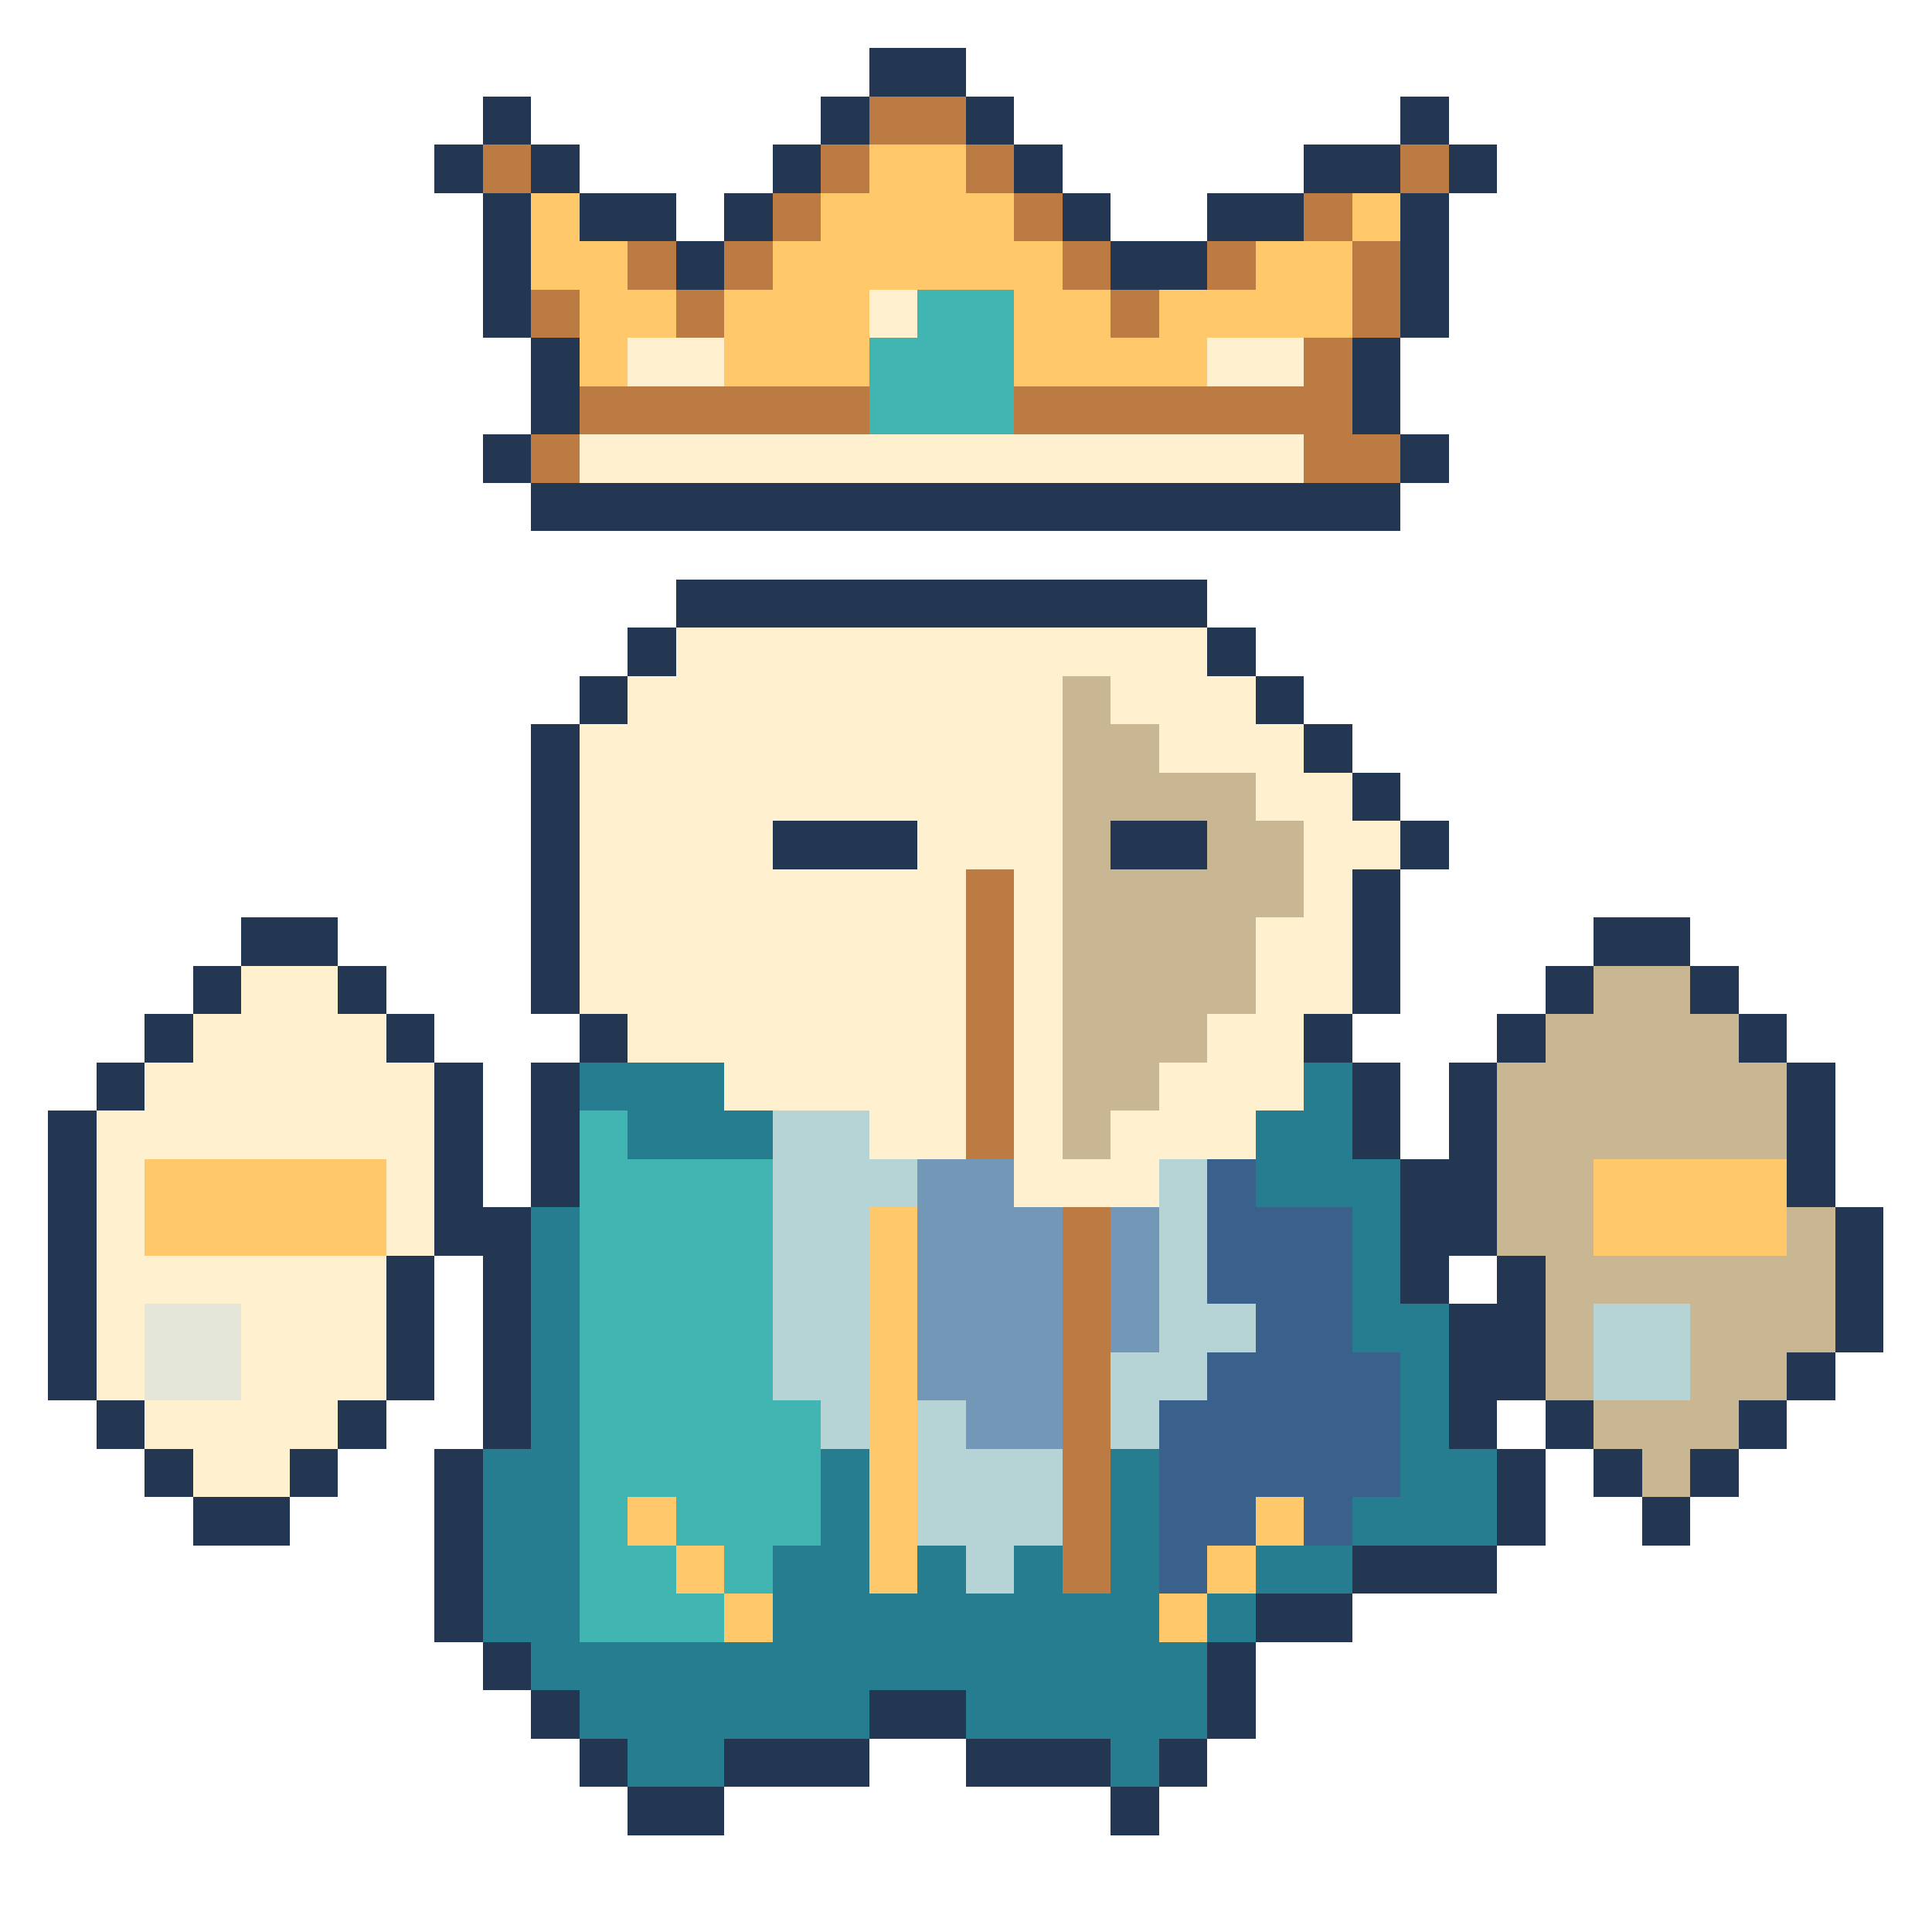
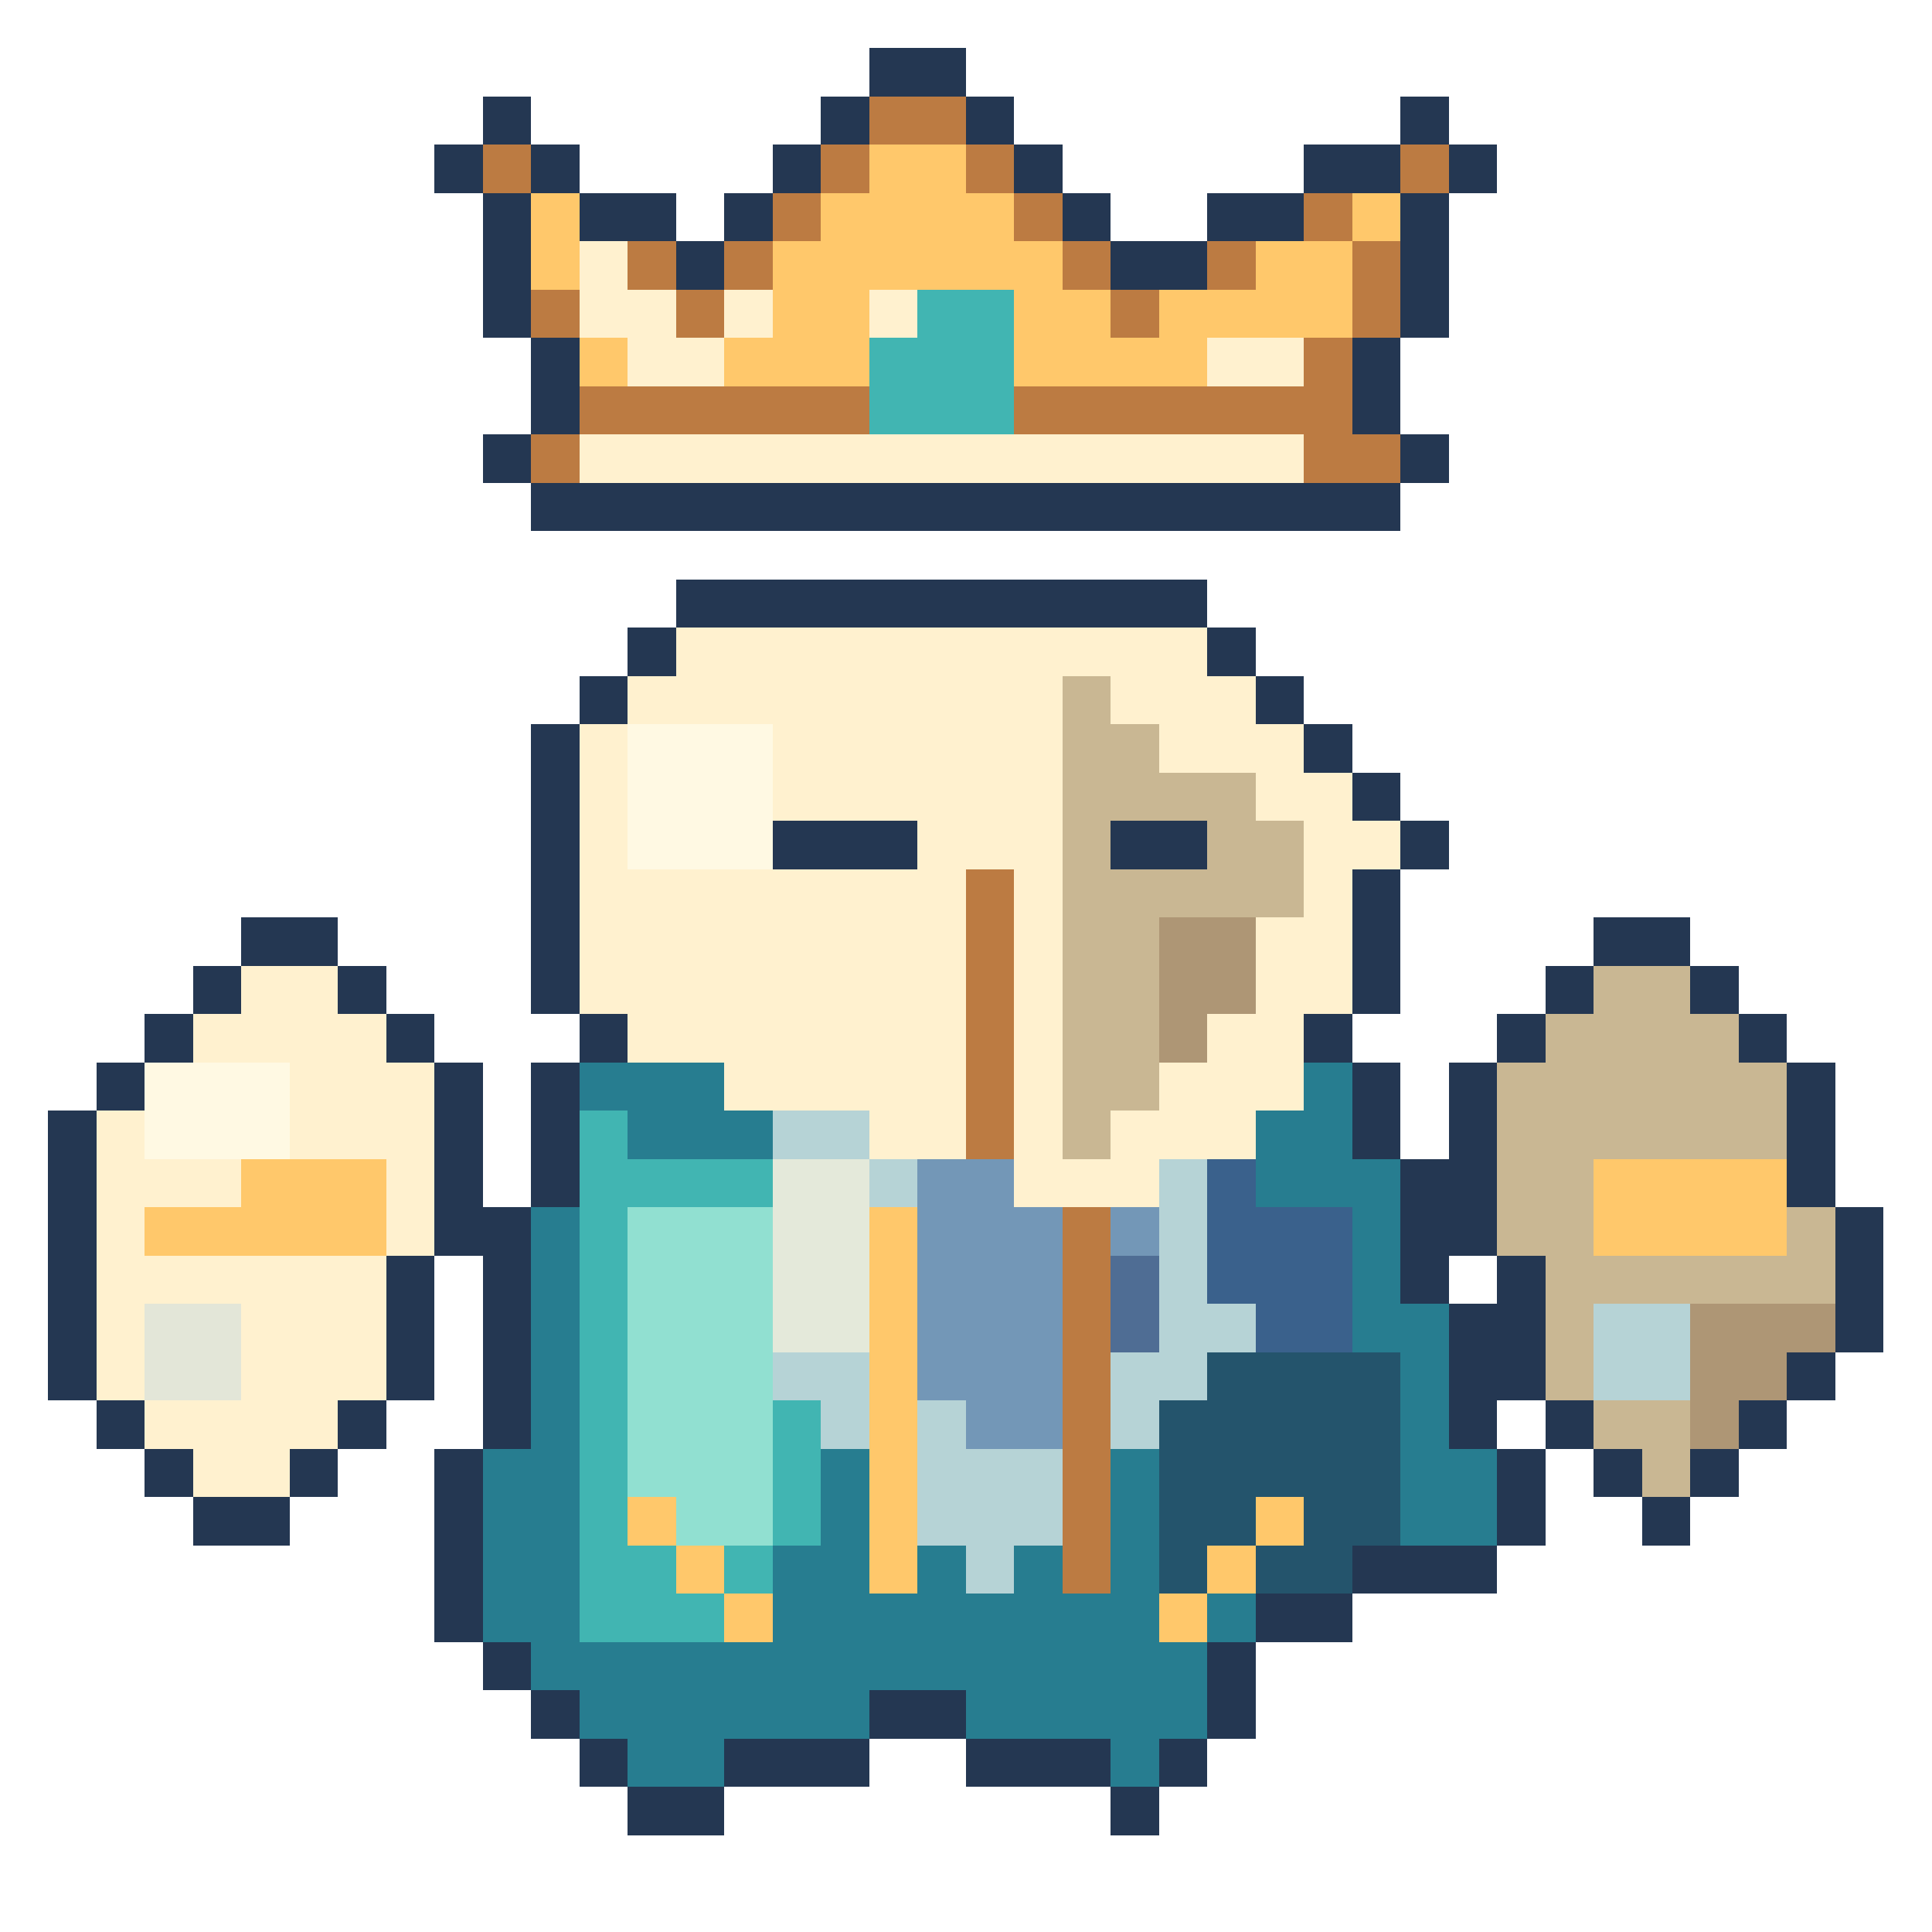
<svg xmlns="http://www.w3.org/2000/svg" width="160" height="160" viewBox="0 0 160 160" shape-rendering="crispEdges">
  <rect x="72" y="4" width="8" height="4" fill="#243752" />
  <rect x="40" y="8" width="4" height="4" fill="#243752" />
  <rect x="68" y="8" width="4" height="4" fill="#243752" />
  <rect x="72" y="8" width="8" height="4" fill="#bc7b42" />
  <rect x="80" y="8" width="4" height="4" fill="#243752" />
  <rect x="116" y="8" width="4" height="4" fill="#243752" />
  <rect x="36" y="12" width="4" height="4" fill="#243752" />
  <rect x="40" y="12" width="4" height="4" fill="#bc7b42" />
  <rect x="44" y="12" width="4" height="4" fill="#243752" />
  <rect x="64" y="12" width="4" height="4" fill="#243752" />
  <rect x="68" y="12" width="4" height="4" fill="#bc7b42" />
  <rect x="72" y="12" width="8" height="4" fill="#ffc86b" />
  <rect x="80" y="12" width="4" height="4" fill="#bc7b42" />
  <rect x="84" y="12" width="4" height="4" fill="#243752" />
  <rect x="108" y="12" width="8" height="4" fill="#243752" />
  <rect x="116" y="12" width="4" height="4" fill="#bc7b42" />
  <rect x="120" y="12" width="4" height="4" fill="#243752" />
  <rect x="40" y="16" width="4" height="4" fill="#243752" />
  <rect x="44" y="16" width="4" height="4" fill="#ffc86b" />
  <rect x="48" y="16" width="8" height="4" fill="#243752" />
  <rect x="60" y="16" width="4" height="4" fill="#243752" />
  <rect x="64" y="16" width="4" height="4" fill="#bc7b42" />
  <rect x="68" y="16" width="16" height="4" fill="#ffc86b" />
  <rect x="84" y="16" width="4" height="4" fill="#bc7b42" />
  <rect x="88" y="16" width="4" height="4" fill="#243752" />
  <rect x="100" y="16" width="8" height="4" fill="#243752" />
  <rect x="108" y="16" width="4" height="4" fill="#bc7b42" />
  <rect x="112" y="16" width="4" height="4" fill="#ffc86b" />
  <rect x="116" y="16" width="4" height="4" fill="#243752" />
  <rect x="40" y="20" width="4" height="4" fill="#243752" />
-   <rect x="44" y="20" width="8" height="4" fill="#ffc86b" />
+   <rect x="44" y="20" width="4" height="4" fill="#ffc86b" />
+   <rect x="48" y="20" width="4" height="4" fill="#fff1cf" />
  <rect x="52" y="20" width="4" height="4" fill="#bc7b42" />
  <rect x="56" y="20" width="4" height="4" fill="#243752" />
  <rect x="60" y="20" width="4" height="4" fill="#bc7b42" />
  <rect x="64" y="20" width="24" height="4" fill="#ffc86b" />
  <rect x="88" y="20" width="4" height="4" fill="#bc7b42" />
  <rect x="92" y="20" width="8" height="4" fill="#243752" />
  <rect x="100" y="20" width="4" height="4" fill="#bc7b42" />
  <rect x="104" y="20" width="8" height="4" fill="#ffc86b" />
  <rect x="112" y="20" width="4" height="4" fill="#bc7b42" />
  <rect x="116" y="20" width="4" height="4" fill="#243752" />
  <rect x="40" y="24" width="4" height="4" fill="#243752" />
  <rect x="44" y="24" width="4" height="4" fill="#bc7b42" />
-   <rect x="48" y="24" width="8" height="4" fill="#ffc86b" />
+   <rect x="48" y="24" width="8" height="4" fill="#fff1cf" />
  <rect x="56" y="24" width="4" height="4" fill="#bc7b42" />
-   <rect x="60" y="24" width="12" height="4" fill="#ffc86b" />
+   <rect x="60" y="24" width="4" height="4" fill="#fff1cf" />
+   <rect x="64" y="24" width="8" height="4" fill="#ffc86b" />
  <rect x="72" y="24" width="4" height="4" fill="#fff1cf" />
  <rect x="76" y="24" width="8" height="4" fill="#41b5b2" />
  <rect x="84" y="24" width="8" height="4" fill="#ffc86b" />
  <rect x="92" y="24" width="4" height="4" fill="#bc7b42" />
  <rect x="96" y="24" width="16" height="4" fill="#ffc86b" />
  <rect x="112" y="24" width="4" height="4" fill="#bc7b42" />
  <rect x="116" y="24" width="4" height="4" fill="#243752" />
  <rect x="44" y="28" width="4" height="4" fill="#243752" />
  <rect x="48" y="28" width="4" height="4" fill="#ffc86b" />
  <rect x="52" y="28" width="8" height="4" fill="#fff1cf" />
  <rect x="60" y="28" width="12" height="4" fill="#ffc86b" />
  <rect x="72" y="28" width="12" height="4" fill="#41b5b2" />
  <rect x="84" y="28" width="16" height="4" fill="#ffc86b" />
  <rect x="100" y="28" width="8" height="4" fill="#fff1cf" />
  <rect x="108" y="28" width="4" height="4" fill="#bc7b42" />
  <rect x="112" y="28" width="4" height="4" fill="#243752" />
  <rect x="44" y="32" width="4" height="4" fill="#243752" />
  <rect x="48" y="32" width="24" height="4" fill="#bc7b42" />
  <rect x="72" y="32" width="12" height="4" fill="#41b5b2" />
  <rect x="84" y="32" width="28" height="4" fill="#bc7b42" />
  <rect x="112" y="32" width="4" height="4" fill="#243752" />
  <rect x="40" y="36" width="4" height="4" fill="#243752" />
  <rect x="44" y="36" width="4" height="4" fill="#bc7b42" />
  <rect x="48" y="36" width="60" height="4" fill="#fff1cf" />
  <rect x="108" y="36" width="8" height="4" fill="#bc7b42" />
  <rect x="116" y="36" width="4" height="4" fill="#243752" />
  <rect x="44" y="40" width="72" height="4" fill="#243752" />
  <rect x="56" y="48" width="44" height="4" fill="#243752" />
  <rect x="52" y="52" width="4" height="4" fill="#243752" />
  <rect x="56" y="52" width="44" height="4" fill="#fff1cf" />
  <rect x="100" y="52" width="4" height="4" fill="#243752" />
  <rect x="48" y="56" width="4" height="4" fill="#243752" />
  <rect x="52" y="56" width="36" height="4" fill="#fff1cf" />
  <rect x="88" y="56" width="4" height="4" fill="#c9b793" />
  <rect x="92" y="56" width="12" height="4" fill="#fff1cf" />
  <rect x="104" y="56" width="4" height="4" fill="#243752" />
  <rect x="44" y="60" width="4" height="4" fill="#243752" />
-   <rect x="48" y="60" width="40" height="4" fill="#fff1cf" />
+   <rect x="48" y="60" width="4" height="4" fill="#fff1cf" />
+   <rect x="52" y="60" width="12" height="4" fill="#fff9e3" />
+   <rect x="64" y="60" width="24" height="4" fill="#fff1cf" />
  <rect x="88" y="60" width="8" height="4" fill="#c9b793" />
  <rect x="96" y="60" width="12" height="4" fill="#fff1cf" />
  <rect x="108" y="60" width="4" height="4" fill="#243752" />
  <rect x="44" y="64" width="4" height="4" fill="#243752" />
-   <rect x="48" y="64" width="40" height="4" fill="#fff1cf" />
+   <rect x="48" y="64" width="4" height="4" fill="#fff1cf" />
+   <rect x="52" y="64" width="12" height="4" fill="#fff9e3" />
+   <rect x="64" y="64" width="24" height="4" fill="#fff1cf" />
  <rect x="88" y="64" width="16" height="4" fill="#c9b793" />
  <rect x="104" y="64" width="8" height="4" fill="#fff1cf" />
  <rect x="112" y="64" width="4" height="4" fill="#243752" />
  <rect x="44" y="68" width="4" height="4" fill="#243752" />
-   <rect x="48" y="68" width="16" height="4" fill="#fff1cf" />
+   <rect x="48" y="68" width="4" height="4" fill="#fff1cf" />
+   <rect x="52" y="68" width="12" height="4" fill="#fff9e3" />
  <rect x="64" y="68" width="12" height="4" fill="#243752" />
  <rect x="76" y="68" width="12" height="4" fill="#fff1cf" />
  <rect x="88" y="68" width="4" height="4" fill="#c9b793" />
  <rect x="92" y="68" width="8" height="4" fill="#243752" />
  <rect x="100" y="68" width="8" height="4" fill="#c9b793" />
  <rect x="108" y="68" width="8" height="4" fill="#fff1cf" />
  <rect x="116" y="68" width="4" height="4" fill="#243752" />
  <rect x="44" y="72" width="4" height="4" fill="#243752" />
  <rect x="48" y="72" width="32" height="4" fill="#fff1cf" />
  <rect x="80" y="72" width="4" height="4" fill="#bc7b42" />
  <rect x="84" y="72" width="4" height="4" fill="#fff1cf" />
  <rect x="88" y="72" width="20" height="4" fill="#c9b793" />
  <rect x="108" y="72" width="4" height="4" fill="#fff1cf" />
  <rect x="112" y="72" width="4" height="4" fill="#243752" />
  <rect x="20" y="76" width="8" height="4" fill="#243752" />
  <rect x="44" y="76" width="4" height="4" fill="#243752" />
  <rect x="48" y="76" width="32" height="4" fill="#fff1cf" />
  <rect x="80" y="76" width="4" height="4" fill="#bc7b42" />
  <rect x="84" y="76" width="4" height="4" fill="#fff1cf" />
-   <rect x="88" y="76" width="16" height="4" fill="#c9b793" />
+   <rect x="88" y="76" width="8" height="4" fill="#c9b793" />
+   <rect x="96" y="76" width="8" height="4" fill="#ae9675" />
  <rect x="104" y="76" width="8" height="4" fill="#fff1cf" />
  <rect x="112" y="76" width="4" height="4" fill="#243752" />
  <rect x="132" y="76" width="8" height="4" fill="#243752" />
  <rect x="16" y="80" width="4" height="4" fill="#243752" />
  <rect x="20" y="80" width="8" height="4" fill="#fff1cf" />
  <rect x="28" y="80" width="4" height="4" fill="#243752" />
  <rect x="44" y="80" width="4" height="4" fill="#243752" />
  <rect x="48" y="80" width="32" height="4" fill="#fff1cf" />
  <rect x="80" y="80" width="4" height="4" fill="#bc7b42" />
  <rect x="84" y="80" width="4" height="4" fill="#fff1cf" />
-   <rect x="88" y="80" width="16" height="4" fill="#c9b793" />
+   <rect x="88" y="80" width="8" height="4" fill="#c9b793" />
+   <rect x="96" y="80" width="8" height="4" fill="#ae9675" />
  <rect x="104" y="80" width="8" height="4" fill="#fff1cf" />
  <rect x="112" y="80" width="4" height="4" fill="#243752" />
  <rect x="128" y="80" width="4" height="4" fill="#243752" />
  <rect x="132" y="80" width="8" height="4" fill="#c9b793" />
  <rect x="140" y="80" width="4" height="4" fill="#243752" />
  <rect x="12" y="84" width="4" height="4" fill="#243752" />
  <rect x="16" y="84" width="16" height="4" fill="#fff1cf" />
  <rect x="32" y="84" width="4" height="4" fill="#243752" />
  <rect x="48" y="84" width="4" height="4" fill="#243752" />
  <rect x="52" y="84" width="28" height="4" fill="#fff1cf" />
  <rect x="80" y="84" width="4" height="4" fill="#bc7b42" />
  <rect x="84" y="84" width="4" height="4" fill="#fff1cf" />
-   <rect x="88" y="84" width="12" height="4" fill="#c9b793" />
+   <rect x="88" y="84" width="8" height="4" fill="#c9b793" />
+   <rect x="96" y="84" width="4" height="4" fill="#ae9675" />
  <rect x="100" y="84" width="8" height="4" fill="#fff1cf" />
  <rect x="108" y="84" width="4" height="4" fill="#243752" />
  <rect x="124" y="84" width="4" height="4" fill="#243752" />
  <rect x="128" y="84" width="16" height="4" fill="#c9b793" />
  <rect x="144" y="84" width="4" height="4" fill="#243752" />
  <rect x="8" y="88" width="4" height="4" fill="#243752" />
-   <rect x="12" y="88" width="24" height="4" fill="#fff1cf" />
+   <rect x="12" y="88" width="12" height="4" fill="#fff9e3" />
+   <rect x="24" y="88" width="12" height="4" fill="#fff1cf" />
  <rect x="36" y="88" width="4" height="4" fill="#243752" />
  <rect x="44" y="88" width="4" height="4" fill="#243752" />
  <rect x="48" y="88" width="12" height="4" fill="#277d90" />
  <rect x="60" y="88" width="20" height="4" fill="#fff1cf" />
  <rect x="80" y="88" width="4" height="4" fill="#bc7b42" />
  <rect x="84" y="88" width="4" height="4" fill="#fff1cf" />
  <rect x="88" y="88" width="8" height="4" fill="#c9b793" />
  <rect x="96" y="88" width="12" height="4" fill="#fff1cf" />
  <rect x="108" y="88" width="4" height="4" fill="#277d90" />
  <rect x="112" y="88" width="4" height="4" fill="#243752" />
  <rect x="120" y="88" width="4" height="4" fill="#243752" />
  <rect x="124" y="88" width="24" height="4" fill="#c9b793" />
  <rect x="148" y="88" width="4" height="4" fill="#243752" />
  <rect x="4" y="92" width="4" height="4" fill="#243752" />
-   <rect x="8" y="92" width="28" height="4" fill="#fff1cf" />
+   <rect x="8" y="92" width="4" height="4" fill="#fff1cf" />
+   <rect x="12" y="92" width="12" height="4" fill="#fff9e3" />
+   <rect x="24" y="92" width="12" height="4" fill="#fff1cf" />
  <rect x="36" y="92" width="4" height="4" fill="#243752" />
  <rect x="44" y="92" width="4" height="4" fill="#243752" />
  <rect x="48" y="92" width="4" height="4" fill="#41b5b2" />
  <rect x="52" y="92" width="12" height="4" fill="#277d90" />
  <rect x="64" y="92" width="8" height="4" fill="#b6d3d6" />
  <rect x="72" y="92" width="8" height="4" fill="#fff1cf" />
  <rect x="80" y="92" width="4" height="4" fill="#bc7b42" />
  <rect x="84" y="92" width="4" height="4" fill="#fff1cf" />
  <rect x="88" y="92" width="4" height="4" fill="#c9b793" />
  <rect x="92" y="92" width="12" height="4" fill="#fff1cf" />
  <rect x="104" y="92" width="8" height="4" fill="#277d90" />
  <rect x="112" y="92" width="4" height="4" fill="#243752" />
  <rect x="120" y="92" width="4" height="4" fill="#243752" />
  <rect x="124" y="92" width="24" height="4" fill="#c9b793" />
  <rect x="148" y="92" width="4" height="4" fill="#243752" />
  <rect x="4" y="96" width="4" height="4" fill="#243752" />
-   <rect x="8" y="96" width="4" height="4" fill="#fff1cf" />
-   <rect x="12" y="96" width="20" height="4" fill="#ffc86b" />
+   <rect x="8" y="96" width="12" height="4" fill="#fff1cf" />
+   <rect x="20" y="96" width="12" height="4" fill="#ffc86b" />
  <rect x="32" y="96" width="4" height="4" fill="#fff1cf" />
  <rect x="36" y="96" width="4" height="4" fill="#243752" />
  <rect x="44" y="96" width="4" height="4" fill="#243752" />
  <rect x="48" y="96" width="16" height="4" fill="#41b5b2" />
-   <rect x="64" y="96" width="12" height="4" fill="#b6d3d6" />
+   <rect x="64" y="96" width="8" height="4" fill="#e4e9da" />
+   <rect x="72" y="96" width="4" height="4" fill="#b6d3d6" />
  <rect x="76" y="96" width="8" height="4" fill="#7397b7" />
  <rect x="84" y="96" width="12" height="4" fill="#fff1cf" />
  <rect x="96" y="96" width="4" height="4" fill="#b6d3d6" />
  <rect x="100" y="96" width="4" height="4" fill="#3a618c" />
  <rect x="104" y="96" width="12" height="4" fill="#277d90" />
  <rect x="116" y="96" width="8" height="4" fill="#243752" />
  <rect x="124" y="96" width="8" height="4" fill="#c9b793" />
  <rect x="132" y="96" width="16" height="4" fill="#ffc86b" />
  <rect x="148" y="96" width="4" height="4" fill="#243752" />
  <rect x="4" y="100" width="4" height="4" fill="#243752" />
  <rect x="8" y="100" width="4" height="4" fill="#fff1cf" />
  <rect x="12" y="100" width="20" height="4" fill="#ffc86b" />
  <rect x="32" y="100" width="4" height="4" fill="#fff1cf" />
  <rect x="36" y="100" width="8" height="4" fill="#243752" />
  <rect x="44" y="100" width="4" height="4" fill="#277d90" />
-   <rect x="48" y="100" width="16" height="4" fill="#41b5b2" />
-   <rect x="64" y="100" width="8" height="4" fill="#b6d3d6" />
+   <rect x="48" y="100" width="4" height="4" fill="#41b5b2" />
+   <rect x="52" y="100" width="12" height="4" fill="#91e0d1" />
+   <rect x="64" y="100" width="8" height="4" fill="#e4e9da" />
  <rect x="72" y="100" width="4" height="4" fill="#ffc86b" />
  <rect x="76" y="100" width="12" height="4" fill="#7397b7" />
  <rect x="88" y="100" width="4" height="4" fill="#bc7b42" />
  <rect x="92" y="100" width="4" height="4" fill="#7397b7" />
  <rect x="96" y="100" width="4" height="4" fill="#b6d3d6" />
  <rect x="100" y="100" width="12" height="4" fill="#3a618c" />
  <rect x="112" y="100" width="4" height="4" fill="#277d90" />
  <rect x="116" y="100" width="8" height="4" fill="#243752" />
  <rect x="124" y="100" width="8" height="4" fill="#c9b793" />
  <rect x="132" y="100" width="16" height="4" fill="#ffc86b" />
  <rect x="148" y="100" width="4" height="4" fill="#c9b793" />
  <rect x="152" y="100" width="4" height="4" fill="#243752" />
  <rect x="4" y="104" width="4" height="4" fill="#243752" />
  <rect x="8" y="104" width="24" height="4" fill="#fff1cf" />
  <rect x="32" y="104" width="4" height="4" fill="#243752" />
  <rect x="40" y="104" width="4" height="4" fill="#243752" />
  <rect x="44" y="104" width="4" height="4" fill="#277d90" />
-   <rect x="48" y="104" width="16" height="4" fill="#41b5b2" />
-   <rect x="64" y="104" width="8" height="4" fill="#b6d3d6" />
+   <rect x="48" y="104" width="4" height="4" fill="#41b5b2" />
+   <rect x="52" y="104" width="12" height="4" fill="#91e0d1" />
+   <rect x="64" y="104" width="8" height="4" fill="#e4e9da" />
  <rect x="72" y="104" width="4" height="4" fill="#ffc86b" />
  <rect x="76" y="104" width="12" height="4" fill="#7397b7" />
  <rect x="88" y="104" width="4" height="4" fill="#bc7b42" />
-   <rect x="92" y="104" width="4" height="4" fill="#7397b7" />
+   <rect x="92" y="104" width="4" height="4" fill="#4f6d94" />
  <rect x="96" y="104" width="4" height="4" fill="#b6d3d6" />
  <rect x="100" y="104" width="12" height="4" fill="#3a618c" />
  <rect x="112" y="104" width="4" height="4" fill="#277d90" />
  <rect x="116" y="104" width="4" height="4" fill="#243752" />
  <rect x="124" y="104" width="4" height="4" fill="#243752" />
  <rect x="128" y="104" width="24" height="4" fill="#c9b793" />
  <rect x="152" y="104" width="4" height="4" fill="#243752" />
  <rect x="4" y="108" width="4" height="4" fill="#243752" />
  <rect x="8" y="108" width="4" height="4" fill="#fff1cf" />
  <rect x="12" y="108" width="8" height="4" fill="#e3e6d8" />
  <rect x="20" y="108" width="12" height="4" fill="#fff1cf" />
  <rect x="32" y="108" width="4" height="4" fill="#243752" />
  <rect x="40" y="108" width="4" height="4" fill="#243752" />
  <rect x="44" y="108" width="4" height="4" fill="#277d90" />
-   <rect x="48" y="108" width="16" height="4" fill="#41b5b2" />
-   <rect x="64" y="108" width="8" height="4" fill="#b6d3d6" />
+   <rect x="48" y="108" width="4" height="4" fill="#41b5b2" />
+   <rect x="52" y="108" width="12" height="4" fill="#91e0d1" />
+   <rect x="64" y="108" width="8" height="4" fill="#e4e9da" />
  <rect x="72" y="108" width="4" height="4" fill="#ffc86b" />
  <rect x="76" y="108" width="12" height="4" fill="#7397b7" />
  <rect x="88" y="108" width="4" height="4" fill="#bc7b42" />
-   <rect x="92" y="108" width="4" height="4" fill="#7397b7" />
+   <rect x="92" y="108" width="4" height="4" fill="#4f6d94" />
  <rect x="96" y="108" width="8" height="4" fill="#b6d3d6" />
  <rect x="104" y="108" width="8" height="4" fill="#3a618c" />
  <rect x="112" y="108" width="8" height="4" fill="#277d90" />
  <rect x="120" y="108" width="8" height="4" fill="#243752" />
  <rect x="128" y="108" width="4" height="4" fill="#c9b793" />
  <rect x="132" y="108" width="8" height="4" fill="#b6d3d6" />
-   <rect x="140" y="108" width="12" height="4" fill="#c9b793" />
+   <rect x="140" y="108" width="12" height="4" fill="#ae9675" />
  <rect x="152" y="108" width="4" height="4" fill="#243752" />
  <rect x="4" y="112" width="4" height="4" fill="#243752" />
  <rect x="8" y="112" width="4" height="4" fill="#fff1cf" />
  <rect x="12" y="112" width="8" height="4" fill="#e3e6d8" />
  <rect x="20" y="112" width="12" height="4" fill="#fff1cf" />
  <rect x="32" y="112" width="4" height="4" fill="#243752" />
  <rect x="40" y="112" width="4" height="4" fill="#243752" />
  <rect x="44" y="112" width="4" height="4" fill="#277d90" />
-   <rect x="48" y="112" width="16" height="4" fill="#41b5b2" />
+   <rect x="48" y="112" width="4" height="4" fill="#41b5b2" />
+   <rect x="52" y="112" width="12" height="4" fill="#91e0d1" />
  <rect x="64" y="112" width="8" height="4" fill="#b6d3d6" />
  <rect x="72" y="112" width="4" height="4" fill="#ffc86b" />
  <rect x="76" y="112" width="12" height="4" fill="#7397b7" />
  <rect x="88" y="112" width="4" height="4" fill="#bc7b42" />
  <rect x="92" y="112" width="8" height="4" fill="#b6d3d6" />
-   <rect x="100" y="112" width="16" height="4" fill="#3a618c" />
+   <rect x="100" y="112" width="16" height="4" fill="#24546c" />
  <rect x="116" y="112" width="4" height="4" fill="#277d90" />
  <rect x="120" y="112" width="8" height="4" fill="#243752" />
  <rect x="128" y="112" width="4" height="4" fill="#c9b793" />
  <rect x="132" y="112" width="8" height="4" fill="#b6d3d6" />
-   <rect x="140" y="112" width="8" height="4" fill="#c9b793" />
+   <rect x="140" y="112" width="8" height="4" fill="#ae9675" />
  <rect x="148" y="112" width="4" height="4" fill="#243752" />
  <rect x="8" y="116" width="4" height="4" fill="#243752" />
  <rect x="12" y="116" width="16" height="4" fill="#fff1cf" />
  <rect x="28" y="116" width="4" height="4" fill="#243752" />
  <rect x="40" y="116" width="4" height="4" fill="#243752" />
  <rect x="44" y="116" width="4" height="4" fill="#277d90" />
-   <rect x="48" y="116" width="20" height="4" fill="#41b5b2" />
+   <rect x="48" y="116" width="4" height="4" fill="#41b5b2" />
+   <rect x="52" y="116" width="12" height="4" fill="#91e0d1" />
+   <rect x="64" y="116" width="4" height="4" fill="#41b5b2" />
  <rect x="68" y="116" width="4" height="4" fill="#b6d3d6" />
  <rect x="72" y="116" width="4" height="4" fill="#ffc86b" />
  <rect x="76" y="116" width="4" height="4" fill="#b6d3d6" />
  <rect x="80" y="116" width="8" height="4" fill="#7397b7" />
  <rect x="88" y="116" width="4" height="4" fill="#bc7b42" />
  <rect x="92" y="116" width="4" height="4" fill="#b6d3d6" />
-   <rect x="96" y="116" width="20" height="4" fill="#3a618c" />
+   <rect x="96" y="116" width="20" height="4" fill="#24546c" />
  <rect x="116" y="116" width="4" height="4" fill="#277d90" />
  <rect x="120" y="116" width="4" height="4" fill="#243752" />
  <rect x="128" y="116" width="4" height="4" fill="#243752" />
-   <rect x="132" y="116" width="12" height="4" fill="#c9b793" />
+   <rect x="132" y="116" width="8" height="4" fill="#c9b793" />
+   <rect x="140" y="116" width="4" height="4" fill="#ae9675" />
  <rect x="144" y="116" width="4" height="4" fill="#243752" />
  <rect x="12" y="120" width="4" height="4" fill="#243752" />
  <rect x="16" y="120" width="8" height="4" fill="#fff1cf" />
  <rect x="24" y="120" width="4" height="4" fill="#243752" />
  <rect x="36" y="120" width="4" height="4" fill="#243752" />
  <rect x="40" y="120" width="8" height="4" fill="#277d90" />
-   <rect x="48" y="120" width="20" height="4" fill="#41b5b2" />
+   <rect x="48" y="120" width="4" height="4" fill="#41b5b2" />
+   <rect x="52" y="120" width="12" height="4" fill="#91e0d1" />
+   <rect x="64" y="120" width="4" height="4" fill="#41b5b2" />
  <rect x="68" y="120" width="4" height="4" fill="#277d90" />
  <rect x="72" y="120" width="4" height="4" fill="#ffc86b" />
  <rect x="76" y="120" width="12" height="4" fill="#b6d3d6" />
  <rect x="88" y="120" width="4" height="4" fill="#bc7b42" />
  <rect x="92" y="120" width="4" height="4" fill="#277d90" />
-   <rect x="96" y="120" width="20" height="4" fill="#3a618c" />
+   <rect x="96" y="120" width="20" height="4" fill="#24546c" />
  <rect x="116" y="120" width="8" height="4" fill="#277d90" />
  <rect x="124" y="120" width="4" height="4" fill="#243752" />
  <rect x="132" y="120" width="4" height="4" fill="#243752" />
  <rect x="136" y="120" width="4" height="4" fill="#c9b793" />
  <rect x="140" y="120" width="4" height="4" fill="#243752" />
  <rect x="16" y="124" width="8" height="4" fill="#243752" />
  <rect x="36" y="124" width="4" height="4" fill="#243752" />
  <rect x="40" y="124" width="8" height="4" fill="#277d90" />
  <rect x="48" y="124" width="4" height="4" fill="#41b5b2" />
  <rect x="52" y="124" width="4" height="4" fill="#ffc86b" />
-   <rect x="56" y="124" width="12" height="4" fill="#41b5b2" />
+   <rect x="56" y="124" width="8" height="4" fill="#91e0d1" />
+   <rect x="64" y="124" width="4" height="4" fill="#41b5b2" />
  <rect x="68" y="124" width="4" height="4" fill="#277d90" />
  <rect x="72" y="124" width="4" height="4" fill="#ffc86b" />
  <rect x="76" y="124" width="12" height="4" fill="#b6d3d6" />
  <rect x="88" y="124" width="4" height="4" fill="#bc7b42" />
  <rect x="92" y="124" width="4" height="4" fill="#277d90" />
-   <rect x="96" y="124" width="8" height="4" fill="#3a618c" />
+   <rect x="96" y="124" width="8" height="4" fill="#24546c" />
  <rect x="104" y="124" width="4" height="4" fill="#ffc86b" />
-   <rect x="108" y="124" width="4" height="4" fill="#3a618c" />
-   <rect x="112" y="124" width="12" height="4" fill="#277d90" />
+   <rect x="108" y="124" width="8" height="4" fill="#24546c" />
+   <rect x="116" y="124" width="8" height="4" fill="#277d90" />
  <rect x="124" y="124" width="4" height="4" fill="#243752" />
  <rect x="136" y="124" width="4" height="4" fill="#243752" />
  <rect x="36" y="128" width="4" height="4" fill="#243752" />
  <rect x="40" y="128" width="8" height="4" fill="#277d90" />
  <rect x="48" y="128" width="8" height="4" fill="#41b5b2" />
  <rect x="56" y="128" width="4" height="4" fill="#ffc86b" />
  <rect x="60" y="128" width="4" height="4" fill="#41b5b2" />
  <rect x="64" y="128" width="8" height="4" fill="#277d90" />
  <rect x="72" y="128" width="4" height="4" fill="#ffc86b" />
  <rect x="76" y="128" width="4" height="4" fill="#277d90" />
  <rect x="80" y="128" width="4" height="4" fill="#b6d3d6" />
  <rect x="84" y="128" width="4" height="4" fill="#277d90" />
  <rect x="88" y="128" width="4" height="4" fill="#bc7b42" />
  <rect x="92" y="128" width="4" height="4" fill="#277d90" />
-   <rect x="96" y="128" width="4" height="4" fill="#3a618c" />
+   <rect x="96" y="128" width="4" height="4" fill="#24546c" />
  <rect x="100" y="128" width="4" height="4" fill="#ffc86b" />
-   <rect x="104" y="128" width="8" height="4" fill="#277d90" />
+   <rect x="104" y="128" width="8" height="4" fill="#24546c" />
  <rect x="112" y="128" width="12" height="4" fill="#243752" />
  <rect x="36" y="132" width="4" height="4" fill="#243752" />
  <rect x="40" y="132" width="8" height="4" fill="#277d90" />
  <rect x="48" y="132" width="12" height="4" fill="#41b5b2" />
  <rect x="60" y="132" width="4" height="4" fill="#ffc86b" />
  <rect x="64" y="132" width="32" height="4" fill="#277d90" />
  <rect x="96" y="132" width="4" height="4" fill="#ffc86b" />
  <rect x="100" y="132" width="4" height="4" fill="#277d90" />
  <rect x="104" y="132" width="8" height="4" fill="#243752" />
  <rect x="40" y="136" width="4" height="4" fill="#243752" />
  <rect x="44" y="136" width="56" height="4" fill="#277d90" />
  <rect x="100" y="136" width="4" height="4" fill="#243752" />
  <rect x="44" y="140" width="4" height="4" fill="#243752" />
  <rect x="48" y="140" width="24" height="4" fill="#277d90" />
  <rect x="72" y="140" width="8" height="4" fill="#243752" />
  <rect x="80" y="140" width="20" height="4" fill="#277d90" />
  <rect x="100" y="140" width="4" height="4" fill="#243752" />
  <rect x="48" y="144" width="4" height="4" fill="#243752" />
  <rect x="52" y="144" width="8" height="4" fill="#277d90" />
  <rect x="60" y="144" width="12" height="4" fill="#243752" />
  <rect x="80" y="144" width="12" height="4" fill="#243752" />
  <rect x="92" y="144" width="4" height="4" fill="#277d90" />
  <rect x="96" y="144" width="4" height="4" fill="#243752" />
  <rect x="52" y="148" width="8" height="4" fill="#243752" />
  <rect x="92" y="148" width="4" height="4" fill="#243752" />
</svg>
